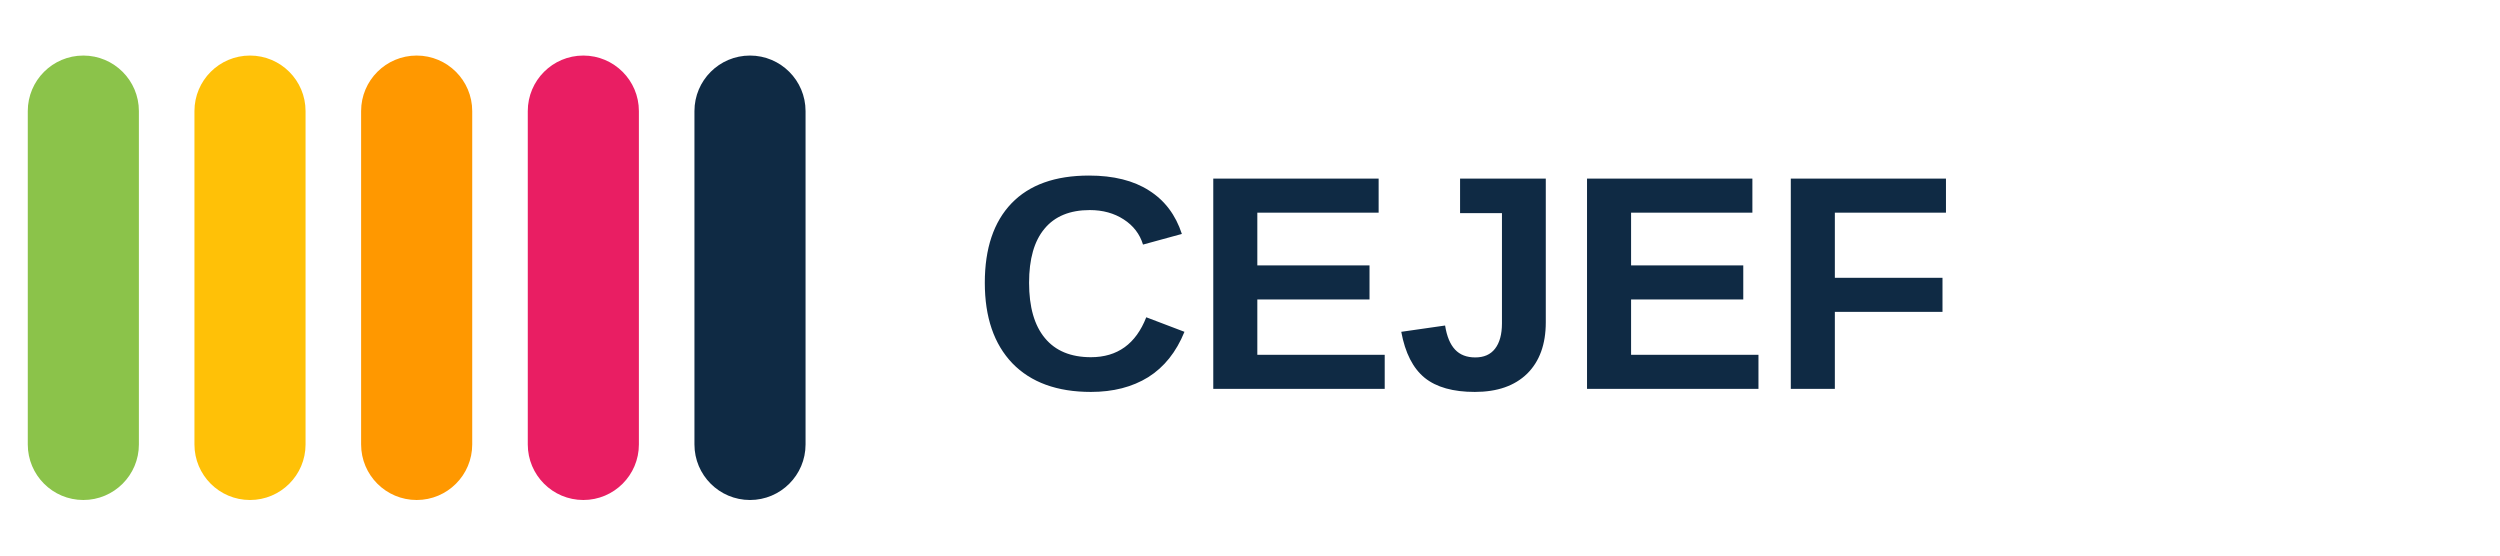
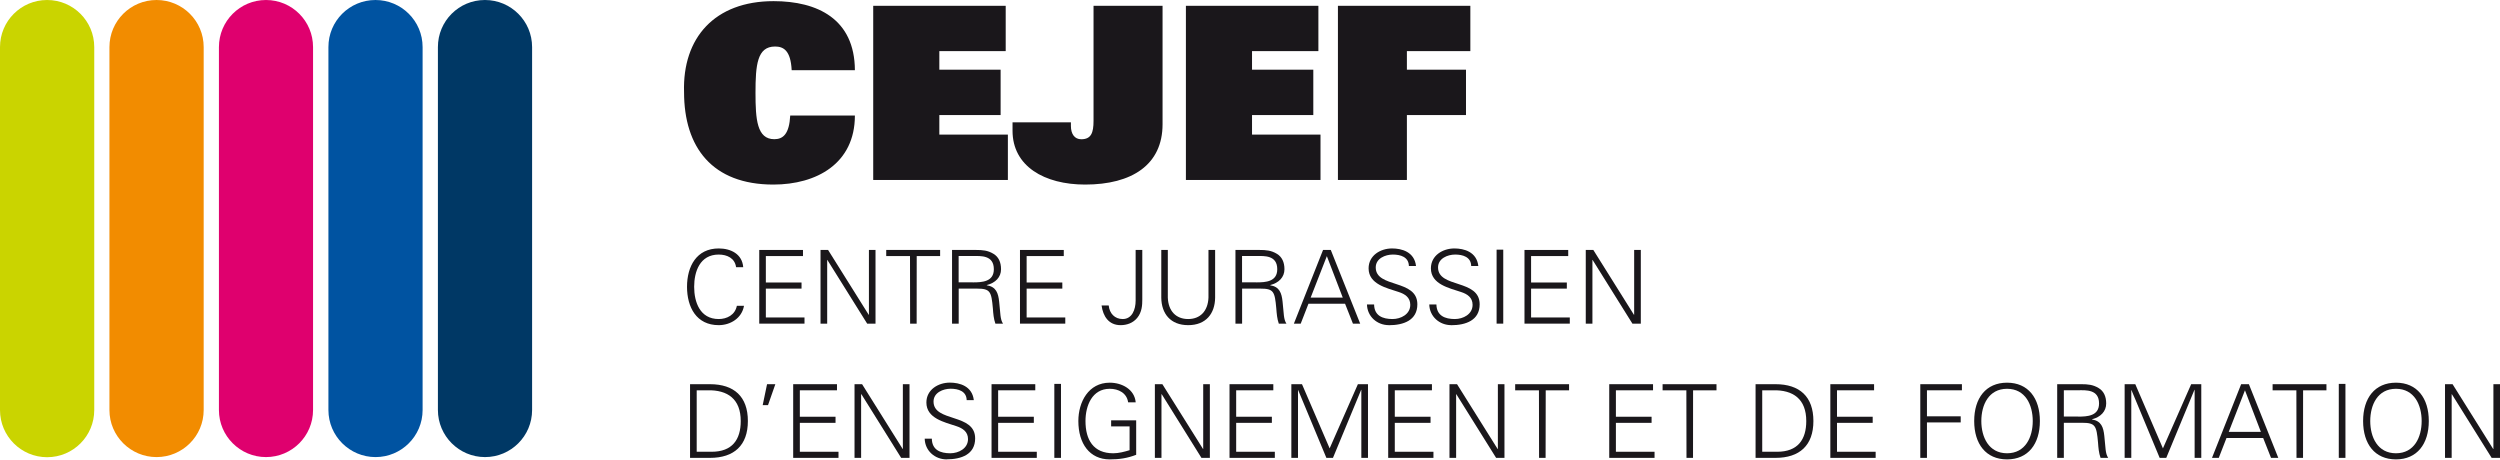
- <svg xmlns="http://www.w3.org/2000/svg" viewBox="0 0 180 40" fill="none">
-   <rect x="2" y="4" width="8" height="32" rx="4" fill="#8BC34A" />
-   <rect x="14" y="4" width="8" height="32" rx="4" fill="#FFC107" />
-   <rect x="26" y="4" width="8" height="32" rx="4" fill="#FF9800" />
-   <rect x="38" y="4" width="8" height="32" rx="4" fill="#E91E63" />
-   <rect x="50" y="4" width="8" height="32" rx="4" fill="#0F2A44" />
-   <text x="70" y="28" font-family="Arial, sans-serif" font-size="22" font-weight="700" fill="#0F2A44">CEJEF</text>
+ <svg xmlns="http://www.w3.org/2000/svg" id="Calque_1" data-name="Calque 1" viewBox="0 0 413.27 75.94">
+   <defs>
+     <style>
+       .cls-1, .cls-2, .cls-3 {
+         fill: none;
+       }
+ 
+       .cls-4 {
+         fill: #0053a1;
+       }
+ 
+       .cls-5 {
+         fill: #cad400;
+       }
+ 
+       .cls-6 {
+         fill: #1a171b;
+       }
+ 
+       .cls-7 {
+         fill: #f28c00;
+       }
+ 
+       .cls-8 {
+         fill: #df006e;
+       }
+ 
+       .cls-2 {
+         stroke-width: 1.1px;
+       }
+ 
+       .cls-2, .cls-3 {
+         stroke: #1a171b;
+         stroke-miterlimit: 10;
+       }
+ 
+       .cls-3 {
+         stroke-width: 1.1px;
+       }
+ 
+       .cls-9 {
+         fill: #003865;
+       }
+ 
+       .cls-10 {
+         clip-path: url(#clippath);
+       }
+     </style>
+     <clipPath id="clippath">
+       <rect class="cls-1" x="0" width="413.27" height="75.94" />
+     </clipPath>
+   </defs>
+   <g class="cls-10">
+     <path class="cls-5" d="M7.79,0c4.3,0,7.79,3.48,7.79,7.79v60c0,4.3-3.48,7.79-7.79,7.79S0,72.08,0,67.79V7.79C0,3.48,3.49,0,7.78,0h0Z" />
+     <path class="cls-7" d="M25.88,0c4.3,0,7.79,3.48,7.79,7.78v60c0,4.3-3.49,7.78-7.79,7.78s-7.79-3.49-7.79-7.78V7.79C18.09,3.48,21.58,0,25.88,0h0Z" />
+     <path class="cls-8" d="M43.97,0c4.3,0,7.78,3.48,7.78,7.78v60c0,4.3-3.49,7.78-7.78,7.78s-7.78-3.49-7.78-7.78V7.79C36.19,3.48,39.68,0,43.97,0" />
+     <path class="cls-4" d="M62.07,0c4.3,0,7.79,3.48,7.79,7.78v60c0,4.3-3.49,7.78-7.78,7.78s-7.79-3.49-7.79-7.78V7.79C54.28,3.48,57.77,0,62.07,0h0Z" />
+     <path class="cls-9" d="M80.17,0c4.3,0,7.79,3.48,7.79,7.78v60c0,4.3-3.49,7.78-7.78,7.78s-7.79-3.49-7.79-7.78V7.79C72.38,3.48,75.86,0,80.16,0h0Z" />
+     <path class="cls-6" d="M141.32,19.1c0,7.94-6.34,11.41-13.48,11.41-10.09,0-14.76-6.14-14.76-15.28-.28-8.97,5.06-15.04,14.8-15.04,7.26,0,13.4,2.95,13.44,11.41h-10.45c-.16-3.27-1.36-3.91-2.75-3.91-2.95,0-3.23,3.03-3.23,7.66,0,4.39.24,7.66,3.11,7.66,1.47,0,2.47-.88,2.63-3.91h10.69Z" />
+     <polygon class="cls-6" points="144.35 .96 166.25 .96 166.25 8.45 155.28 8.45 155.28 11.52 165.41 11.52 165.41 19.02 155.28 19.02 155.28 22.25 166.61 22.25 166.61 29.75 144.35 29.75 144.35 .96" />
+     <path class="cls-6" d="M180.77.96h11.41v19.58c0,6.7-5.07,9.97-12.8,9.97-6.74,0-12-3.03-12-8.89v-1.4h9.65v.6c0,1.32.6,2.2,1.71,2.2,1.64,0,2.03-1.08,2.03-3.03V.96Z" />
+     <polygon class="cls-6" points="196.04 .96 217.94 .96 217.94 8.45 206.97 8.45 206.97 11.52 217.1 11.52 217.1 19.02 206.97 19.02 206.97 22.25 218.29 22.25 218.29 29.75 196.04 29.75 196.04 .96" />
+     <polygon class="cls-6" points="221.17 .96 243.06 .96 243.06 8.45 232.57 8.45 232.57 11.52 242.34 11.52 242.34 19.02 232.57 19.02 232.57 29.75 221.17 29.75 221.17 .96" />
+     <path class="cls-6" d="M121.68,44.17c-.2-1.49-1.48-2.09-2.87-2.09-3.12,0-4.06,2.83-4.06,5.33s.94,5.33,4.06,5.33c1.35,0,2.7-.67,3-2.19h1.18c-.35,2.04-2.23,3.2-4.18,3.2-3.69,0-5.24-2.97-5.24-6.34s1.57-6.34,5.24-6.34c1.99,0,3.88.91,4.05,3.1h-1.18Z" />
+     <polygon class="cls-6" points="125.51 53.5 125.51 41.32 132.74 41.32 132.74 42.33 126.6 42.33 126.6 46.7 132.5 46.7 132.5 47.71 126.6 47.71 126.6 52.48 132.99 52.48 132.99 53.5 125.51 53.5" />
+     <polygon class="cls-6" points="135.64 41.32 136.89 41.32 143.6 52.03 143.64 52.03 143.64 41.32 144.73 41.32 144.73 53.5 143.35 53.5 136.77 42.97 136.74 42.97 136.74 53.5 135.64 53.5 135.64 41.32" />
+     <polygon class="cls-6" points="150.43 42.33 146.5 42.33 146.5 41.32 155.41 41.32 155.41 42.33 151.54 42.33 151.53 53.5 150.45 53.5 150.43 42.33" />
+     <path class="cls-6" d="M160.82,46.68c1.55,0,3.47-.1,3.47-2.18,0-2.35-2.19-2.18-3.36-2.18h-2.46v4.35h2.35ZM158.48,53.5h-1.1v-12.18h3.98c1.06,0,1.94.07,2.87.64.84.5,1.25,1.38,1.25,2.55,0,1.31-.93,2.26-2.35,2.61v.04c1.55.25,1.89,1.3,2.04,2.72.22,1.97.15,2.88.64,3.63h-1.26c-.29-.81-.36-1.67-.42-2.53-.25-2.78-.42-3.27-2.63-3.27h-3.02v5.8Z" />
+     <polygon class="cls-6" points="168.61 53.5 168.61 41.32 175.85 41.32 175.85 42.33 169.71 42.33 169.71 46.7 175.61 46.7 175.61 47.71 169.71 47.71 169.71 52.48 176.1 52.48 176.1 53.5 168.61 53.5" />
+     <path class="cls-6" d="M183.28,50.5c.12,1.31,1,2.24,2.31,2.24,1.55,0,2.14-1.57,2.14-3.04v-8.38h1.1v8.21c0,.89-.05,2.06-.84,3.02-.69.84-1.7,1.2-2.75,1.2-1.97,0-2.9-1.48-3.14-3.25h1.18Z" />
+     <path class="cls-6" d="M193.05,41.32v7.88c.08,2.21,1.35,3.54,3.36,3.54s3.27-1.33,3.36-3.54v-7.88h1.1v7.89c-.03,2.61-1.5,4.54-4.45,4.54s-4.42-1.92-4.45-4.54v-7.89h1.1Z" />
+     <path class="cls-6" d="M207.67,46.68c1.55,0,3.47-.1,3.47-2.18,0-2.35-2.19-2.18-3.36-2.18h-2.46v4.35h2.35ZM205.33,53.5h-1.1v-12.18h3.98c1.06,0,1.94.07,2.87.64.84.5,1.25,1.38,1.25,2.55,0,1.31-.93,2.26-2.35,2.61v.04c1.55.25,1.89,1.3,2.04,2.72.22,1.97.15,2.88.64,3.63h-1.26c-.29-.81-.35-1.67-.42-2.53-.25-2.78-.42-3.27-2.63-3.27h-3.02v5.8Z" />
+     <path class="cls-6" d="M221.97,49.2l-2.63-6.86-2.68,6.86h5.31ZM213.89,53.5l4.82-12.18h1.28l4.86,12.18h-1.2l-1.3-3.29h-6.05l-1.28,3.29h-1.13Z" />
+     <path class="cls-6" d="M229.59,53.75c-1.94,0-3.57-1.42-3.62-3.42h1.18c.03,1.87,1.42,2.41,3.05,2.41,1.37,0,2.93-.79,2.93-2.35,0-1.21-.88-1.79-1.91-2.12-1.97-.66-4.98-1.28-4.98-3.91,0-2.13,1.96-3.29,3.88-3.29,1.6,0,3.69.56,3.96,2.9h-1.18c-.03-1.5-1.4-1.89-2.65-1.89s-2.83.64-2.83,2.13c0,3.46,6.88,1.89,6.88,6.09,0,2.65-2.28,3.46-4.72,3.46" />
+     <path class="cls-6" d="M239.9,53.75c-1.94,0-3.58-1.42-3.63-3.42h1.18c.04,1.87,1.42,2.41,3.05,2.41,1.37,0,2.93-.79,2.93-2.35,0-1.21-.88-1.79-1.91-2.12-1.97-.66-4.98-1.28-4.98-3.91,0-2.13,1.96-3.29,3.88-3.29,1.6,0,3.69.56,3.96,2.9h-1.18c-.03-1.5-1.4-1.89-2.65-1.89s-2.83.64-2.83,2.13c0,3.46,6.88,1.89,6.88,6.09,0,2.65-2.28,3.46-4.72,3.46" />
+     <line class="cls-3" x1="247.95" y1="53.5" x2="247.95" y2="41.27" />
+     <polygon class="cls-6" points="252.01 53.5 252.01 41.32 259.24 41.32 259.24 42.33 253.1 42.33 253.1 46.7 259.01 46.7 259.01 47.71 253.1 47.71 253.1 52.48 259.5 52.48 259.5 53.5 252.01 53.5" />
+     <polygon class="cls-6" points="262.14 41.32 263.39 41.32 270.1 52.03 270.14 52.03 270.14 41.32 271.24 41.32 271.24 53.5 269.85 53.5 263.27 42.97 263.24 42.97 263.24 53.5 262.14 53.5 262.14 41.32" />
+     <path class="cls-6" d="M117.63,74.68c3.42,0,4.82-2.01,4.82-5.08,0-3.59-2.11-5.18-5.56-5.08h-1.72v10.15h2.46ZM117.36,63.51c4,0,6.27,2.06,6.27,6.09s-2.28,6.09-6.27,6.09h-3.29v-12.18h3.29Z" />
+     <polygon class="cls-6" points="128.17 63.51 126.96 66.97 126.08 66.97 126.8 63.51 128.17 63.51" />
+     <polygon class="cls-6" points="131.12 75.69 131.12 63.51 138.36 63.51 138.36 64.52 132.22 64.52 132.22 68.89 138.12 68.89 138.12 69.9 132.22 69.9 132.22 74.68 138.61 74.68 138.61 75.69 131.12 75.69" />
+     <polygon class="cls-6" points="141.26 63.51 142.51 63.51 149.22 74.22 149.25 74.22 149.25 63.51 150.35 63.51 150.35 75.69 148.97 75.69 142.39 65.16 142.35 65.16 142.35 75.69 141.26 75.69 141.26 63.51" />
+     <path class="cls-6" d="M156.49,75.94c-1.94,0-3.58-1.42-3.63-3.42h1.18c.03,1.87,1.42,2.41,3.05,2.41,1.37,0,2.93-.79,2.93-2.35,0-1.21-.88-1.79-1.91-2.13-1.97-.66-4.97-1.28-4.97-3.91,0-2.13,1.96-3.29,3.88-3.29,1.6,0,3.69.56,3.96,2.9h-1.18c-.03-1.5-1.4-1.89-2.65-1.89s-2.83.64-2.83,2.12c0,3.46,6.88,1.89,6.88,6.09,0,2.65-2.28,3.46-4.72,3.46" />
+     <polygon class="cls-6" points="163.91 75.69 163.91 63.51 171.14 63.51 171.14 64.52 165 64.52 165 68.89 170.9 68.89 170.9 69.9 165 69.9 165 74.68 171.39 74.68 171.39 75.69 163.91 75.69" />
+     <line class="cls-2" x1="174.84" y1="75.69" x2="174.84" y2="63.46" />
+     <path class="cls-6" d="M187.82,69.48v5.7c-1.47.57-2.8.76-4.37.76-3.32,0-5.19-2.6-5.19-6.34,0-3.14,1.67-6.34,5.19-6.34,2.02,0,4.1,1.1,4.29,3.25h-1.25c-.22-1.55-1.59-2.24-3.04-2.24-2.92,0-4.01,2.8-4.01,5.33,0,3.1,1.3,5.33,4.59,5.33.91,0,1.84-.25,2.7-.51v-3.93h-3.05v-1.01h4.15Z" />
+     <polygon class="cls-6" points="190.91 63.51 192.15 63.51 198.87 74.22 198.9 74.22 198.9 63.51 200 63.51 200 75.69 198.61 75.69 192.04 65.16 192 65.16 192 75.69 190.91 75.69 190.91 63.51" />
+     <polygon class="cls-6" points="203.25 75.69 203.25 63.51 210.49 63.51 210.49 64.52 204.35 64.52 204.35 68.89 210.25 68.89 210.25 69.9 204.35 69.9 204.35 74.68 210.74 74.68 210.74 75.69 203.25 75.69" />
+     <polygon class="cls-6" points="213.47 75.69 213.47 63.51 215.23 63.51 219.8 74.12 224.47 63.51 226.14 63.51 226.14 75.69 225.04 75.69 225.04 64.44 225.01 64.44 220.35 75.69 219.26 75.69 214.6 64.49 214.57 64.49 214.57 75.69 213.47 75.69" />
+     <polygon class="cls-6" points="229.48 75.69 229.48 63.51 236.71 63.51 236.71 64.52 230.57 64.52 230.57 68.89 236.48 68.89 236.48 69.9 230.57 69.9 230.57 74.68 236.96 74.68 236.96 75.69 229.48 75.69" />
+     <polygon class="cls-6" points="239.61 63.51 240.86 63.51 247.57 74.22 247.61 74.22 247.61 63.51 248.7 63.51 248.7 75.69 247.32 75.69 240.74 65.16 240.71 65.16 240.71 75.69 239.61 75.69 239.61 63.51" />
+     <polygon class="cls-6" points="254.4 64.52 250.47 64.52 250.47 63.51 259.38 63.51 259.38 64.52 255.52 64.52 255.5 75.69 254.42 75.69 254.4 64.52" />
+     <polygon class="cls-6" points="266.02 75.69 266.02 63.51 273.26 63.51 273.26 64.52 267.12 64.52 267.12 68.89 273.02 68.89 273.02 69.9 267.12 69.9 267.12 74.68 273.51 74.68 273.51 75.69 266.02 75.69" />
+     <polygon class="cls-6" points="278.77 64.52 274.84 64.52 274.84 63.51 283.75 63.51 283.75 64.52 279.88 64.52 279.87 75.69 278.79 75.69 278.77 64.52" />
+     <path class="cls-6" d="M293.77,74.68c3.42,0,4.82-2.01,4.82-5.08,0-3.59-2.11-5.18-5.56-5.08h-1.72v10.15h2.46ZM293.5,63.51c4,0,6.27,2.06,6.27,6.09s-2.28,6.09-6.27,6.09h-3.29v-12.18h3.29Z" />
+     <polygon class="cls-6" points="302.57 75.69 302.57 63.51 309.8 63.51 309.8 64.52 303.67 64.52 303.67 68.89 309.57 68.89 309.57 69.9 303.67 69.9 303.67 74.68 310.06 74.68 310.06 75.69 302.57 75.69" />
+     <polygon class="cls-6" points="317.44 75.69 317.44 63.51 324.32 63.51 324.32 64.52 318.54 64.52 318.54 68.82 324.12 68.82 324.12 69.83 318.54 69.83 318.54 75.69 317.44 75.69" />
+     <path class="cls-6" d="M331.78,74.93c3.04,0,4.25-2.67,4.25-5.33s-1.21-5.33-4.25-5.33-4.25,2.67-4.25,5.33,1.22,5.33,4.25,5.33M331.78,75.94c-3.49,0-5.43-2.55-5.43-6.34s1.94-6.34,5.43-6.34,5.43,2.55,5.43,6.34-1.94,6.34-5.43,6.34" />
+     <path class="cls-6" d="M343.52,68.87c1.55,0,3.47-.1,3.47-2.18,0-2.35-2.19-2.18-3.36-2.18h-2.46v4.35h2.35ZM341.17,75.69h-1.1v-12.18h3.98c1.06,0,1.94.07,2.87.64.84.5,1.25,1.38,1.25,2.55,0,1.31-.93,2.26-2.35,2.61v.03c1.55.25,1.89,1.3,2.04,2.72.22,1.97.15,2.88.64,3.63h-1.26c-.29-.81-.36-1.67-.42-2.53-.25-2.78-.42-3.27-2.63-3.27h-3.02v5.8Z" />
+     <polygon class="cls-6" points="351.22 75.69 351.22 63.51 352.98 63.51 357.55 74.12 362.22 63.51 363.89 63.51 363.89 75.69 362.79 75.69 362.79 64.44 362.76 64.44 358.1 75.69 357.01 75.69 352.35 64.49 352.32 64.49 352.32 75.69 351.22 75.69" />
+     <path class="cls-6" d="M373.74,71.39l-2.63-6.87-2.68,6.87h5.31ZM365.66,75.69l4.82-12.18h1.28l4.86,12.18h-1.2l-1.3-3.29h-6.06l-1.28,3.29h-1.13Z" />
+     <polygon class="cls-6" points="379.61 64.52 375.68 64.52 375.68 63.51 384.58 63.51 384.58 64.52 380.72 64.52 380.71 75.69 379.63 75.69 379.61 64.52" />
+     <line class="cls-3" x1="387.17" y1="75.69" x2="387.17" y2="63.46" />
+     <path class="cls-6" d="M396.07,74.93c3.04,0,4.25-2.67,4.25-5.33s-1.21-5.33-4.25-5.33-4.25,2.67-4.25,5.33,1.21,5.33,4.25,5.33M396.07,75.94c-3.49,0-5.43-2.55-5.43-6.34s1.94-6.34,5.43-6.34,5.43,2.55,5.43,6.34-1.94,6.34-5.43,6.34" />
+     <polygon class="cls-6" points="404.18 63.51 405.43 63.51 412.14 74.22 412.18 74.22 412.18 63.51 413.27 63.51 413.27 75.69 411.89 75.69 405.31 65.16 405.28 65.16 405.28 75.69 404.18 75.69 404.18 63.51" />
+   </g>
</svg>
